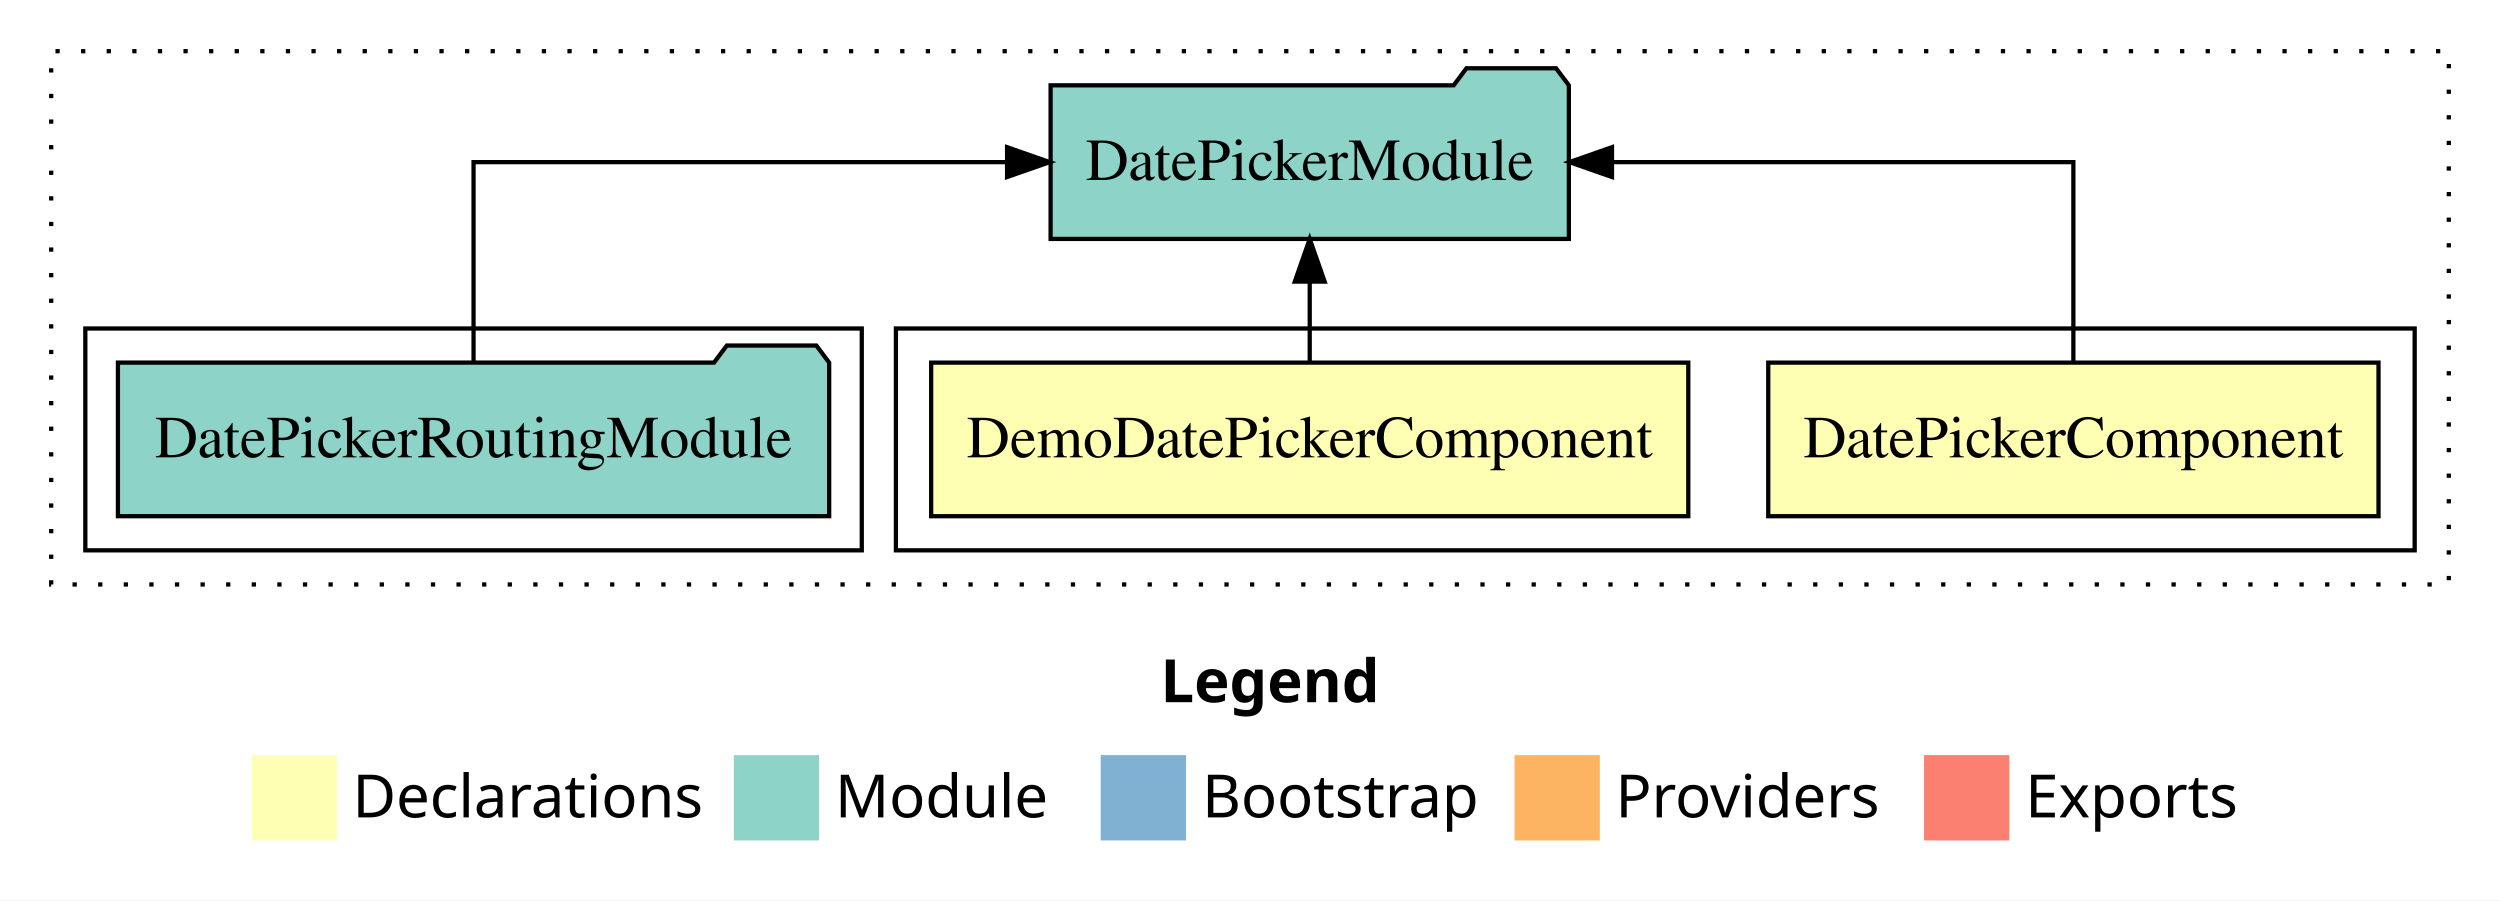
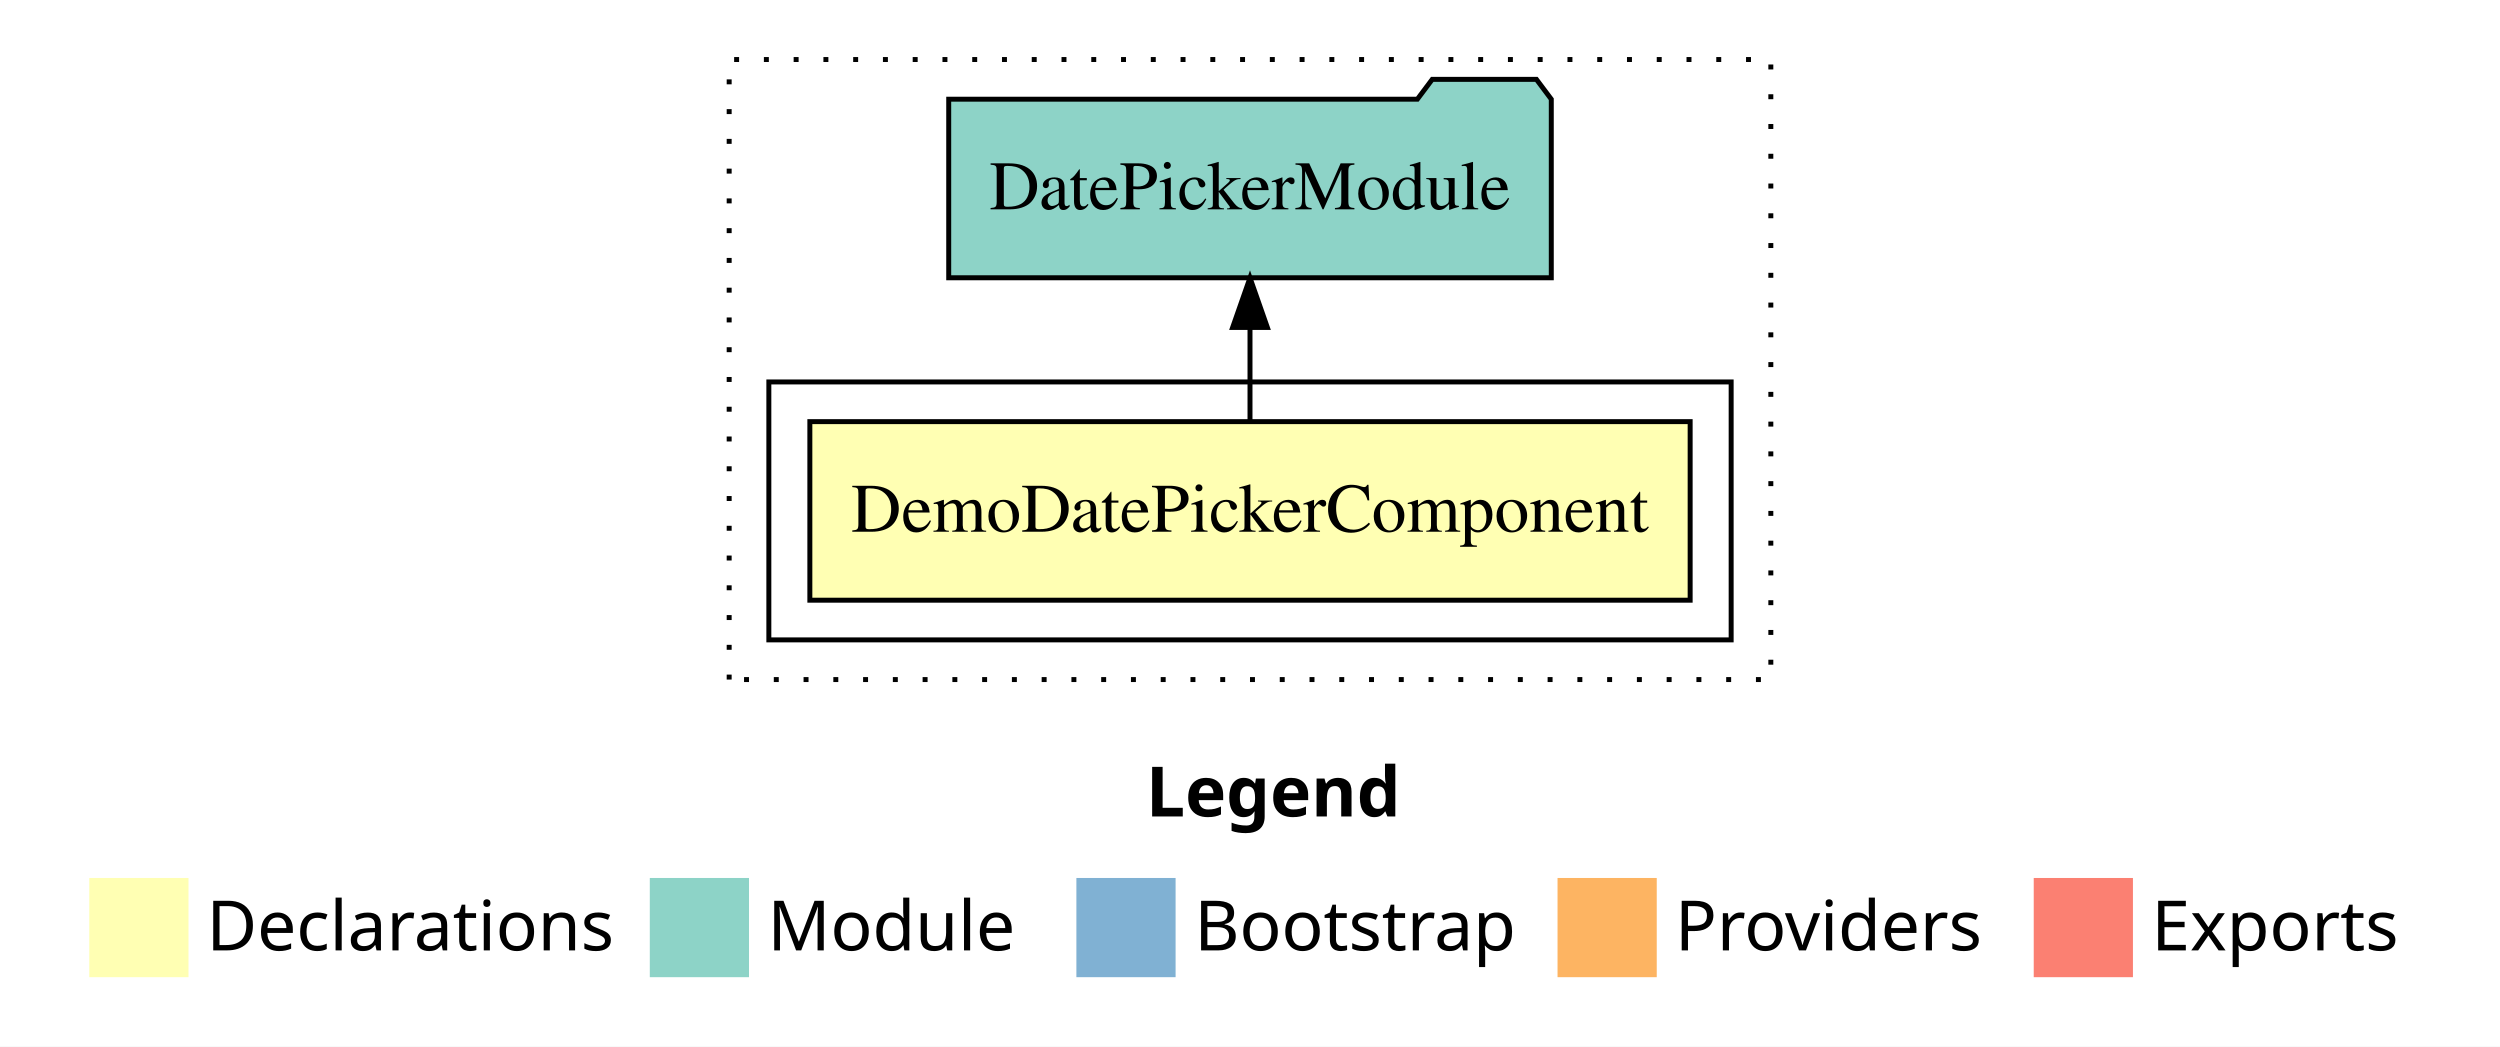
- <svg xmlns="http://www.w3.org/2000/svg" width="586pt" height="211pt" viewBox="0.00 0.00 586.00 211.00">
+ <svg xmlns="http://www.w3.org/2000/svg" width="504pt" height="211pt" viewBox="0.00 0.00 504.00 211.00">
  <g id="graph0" class="graph" transform="scale(1 1) rotate(0) translate(4 207)">
-     <polygon fill="#ffffff" stroke="transparent" points="-4,4 -4,-207 582,-207 582,4 -4,4" />
-     <text text-anchor="start" x="268.009" y="-42.4" font-family="sans-serif" font-weight="bold" font-size="14.00" fill="#000000">Legend</text>
-     <polygon fill="#ffffb3" stroke="transparent" points="55,-10 55,-30 75,-30 75,-10 55,-10" />
-     <text text-anchor="start" x="78.629" y="-15.4" font-family="sans-serif" font-size="14.00" fill="#000000">  Declarations</text>
-     <polygon fill="#8dd3c7" stroke="transparent" points="168,-10 168,-30 188,-30 188,-10 168,-10" />
-     <text text-anchor="start" x="191.725" y="-15.4" font-family="sans-serif" font-size="14.00" fill="#000000">  Module</text>
-     <polygon fill="#80b1d3" stroke="transparent" points="254,-10 254,-30 274,-30 274,-10 254,-10" />
-     <text text-anchor="start" x="277.781" y="-15.4" font-family="sans-serif" font-size="14.00" fill="#000000">  Bootstrap</text>
-     <polygon fill="#fdb462" stroke="transparent" points="351,-10 351,-30 371,-30 371,-10 351,-10" />
-     <text text-anchor="start" x="374.673" y="-15.4" font-family="sans-serif" font-size="14.00" fill="#000000">  Providers</text>
-     <polygon fill="#fb8072" stroke="transparent" points="447,-10 447,-30 467,-30 467,-10 447,-10" />
-     <text text-anchor="start" x="470.726" y="-15.4" font-family="sans-serif" font-size="14.00" fill="#000000">  Exports</text>
+     <polygon fill="#ffffff" stroke="transparent" points="-4,4 -4,-207 500,-207 500,4 -4,4" />
+     <text text-anchor="start" x="227.009" y="-42.4" font-family="sans-serif" font-weight="bold" font-size="14.00" fill="#000000">Legend</text>
+     <polygon fill="#ffffb3" stroke="transparent" points="14,-10 14,-30 34,-30 34,-10 14,-10" />
+     <text text-anchor="start" x="37.629" y="-15.4" font-family="sans-serif" font-size="14.00" fill="#000000">  Declarations</text>
+     <polygon fill="#8dd3c7" stroke="transparent" points="127,-10 127,-30 147,-30 147,-10 127,-10" />
+     <text text-anchor="start" x="150.725" y="-15.4" font-family="sans-serif" font-size="14.00" fill="#000000">  Module</text>
+     <polygon fill="#80b1d3" stroke="transparent" points="213,-10 213,-30 233,-30 233,-10 213,-10" />
+     <text text-anchor="start" x="236.781" y="-15.4" font-family="sans-serif" font-size="14.00" fill="#000000">  Bootstrap</text>
+     <polygon fill="#fdb462" stroke="transparent" points="310,-10 310,-30 330,-30 330,-10 310,-10" />
+     <text text-anchor="start" x="333.673" y="-15.4" font-family="sans-serif" font-size="14.00" fill="#000000">  Providers</text>
+     <polygon fill="#fb8072" stroke="transparent" points="406,-10 406,-30 426,-30 426,-10 406,-10" />
+     <text text-anchor="start" x="429.726" y="-15.4" font-family="sans-serif" font-size="14.00" fill="#000000">  Exports</text>
    <g id="clust1" class="cluster">
-       <polygon fill="none" stroke="#000000" stroke-dasharray="1,5" points="8,-70 8,-195 570,-195 570,-70 8,-70" />
+       <polygon fill="none" stroke="#000000" stroke-dasharray="1,5" points="143,-70 143,-195 353,-195 353,-70 143,-70" />
    </g>
    <g id="clust2" class="cluster">
-       <polygon fill="none" stroke="#000000" points="206,-78 206,-130 562,-130 562,-78 206,-78" />
-     </g>
-     <g id="clust5" class="cluster">
-       <polygon fill="none" stroke="#000000" points="16,-78 16,-130 198,-130 198,-78 16,-78" />
+       <polygon fill="none" stroke="#000000" points="151,-78 151,-130 345,-130 345,-78 151,-78" />
    </g>
    <g id="node1" class="node">
-       <polygon fill="#ffffb3" stroke="#000000" points="553.523,-122 410.477,-122 410.477,-86 553.523,-86 553.523,-122" />
-       <text text-anchor="middle" x="482" y="-99.8" font-family="Times,serif" font-size="14.00" fill="#000000">DatePickerComponent</text>
+       <polygon fill="#ffffb3" stroke="#000000" points="336.734,-122 159.266,-122 159.266,-86 336.734,-86 336.734,-122" />
+       <text text-anchor="middle" x="248" y="-99.8" font-family="Times,serif" font-size="14.00" fill="#000000">DemoDatePickerComponent</text>
    </g>
-     <g id="node3" class="node">
-       <polygon fill="#8dd3c7" stroke="#000000" points="363.74,-187 360.74,-191 339.74,-191 336.74,-187 242.261,-187 242.261,-151 363.74,-151 363.74,-187" />
-       <text text-anchor="middle" x="303" y="-164.8" font-family="Times,serif" font-size="14.00" fill="#000000">DatePickerModule</text>
+     <g id="node2" class="node">
+       <polygon fill="#8dd3c7" stroke="#000000" points="308.74,-187 305.74,-191 284.74,-191 281.74,-187 187.261,-187 187.261,-151 308.74,-151 308.74,-187" />
+       <text text-anchor="middle" x="248" y="-164.8" font-family="Times,serif" font-size="14.00" fill="#000000">DatePickerModule</text>
    </g>
    <g id="edge1" class="edge">
-       <path fill="none" stroke="#000000" d="M482,-122.106C482,-141.339 482,-169 482,-169 482,-169 373.851,-169 373.851,-169" />
-       <polygon fill="#000000" stroke="#000000" points="373.851,-165.5 363.851,-169 373.851,-172.5 373.851,-165.5" />
-     </g>
-     <g id="node2" class="node">
-       <polygon fill="#ffffb3" stroke="#000000" points="391.734,-122 214.266,-122 214.266,-86 391.734,-86 391.734,-122" />
-       <text text-anchor="middle" x="303" y="-99.8" font-family="Times,serif" font-size="14.00" fill="#000000">DemoDatePickerComponent</text>
-     </g>
-     <g id="edge2" class="edge">
-       <path fill="none" stroke="#000000" d="M303,-122.106C303,-122.106 303,-140.991 303,-140.991" />
-       <polygon fill="#000000" stroke="#000000" points="299.5,-140.991 303,-150.991 306.5,-140.991 299.5,-140.991" />
-     </g>
-     <g id="node4" class="node">
-       <polygon fill="#8dd3c7" stroke="#000000" points="190.357,-122 187.357,-126 166.357,-126 163.357,-122 23.643,-122 23.643,-86 190.357,-86 190.357,-122" />
-       <text text-anchor="middle" x="107" y="-99.8" font-family="Times,serif" font-size="14.00" fill="#000000">DatePickerRoutingModule</text>
-     </g>
-     <g id="edge3" class="edge">
-       <path fill="none" stroke="#000000" d="M107,-122.106C107,-141.339 107,-169 107,-169 107,-169 232.059,-169 232.059,-169" />
-       <polygon fill="#000000" stroke="#000000" points="232.059,-172.5 242.059,-169 232.059,-165.5 232.059,-172.5" />
+       <path fill="none" stroke="#000000" d="M248,-122.106C248,-122.106 248,-140.991 248,-140.991" />
+       <polygon fill="#000000" stroke="#000000" points="244.5,-140.991 248,-150.991 251.5,-140.991 244.5,-140.991" />
    </g>
  </g>
</svg>
